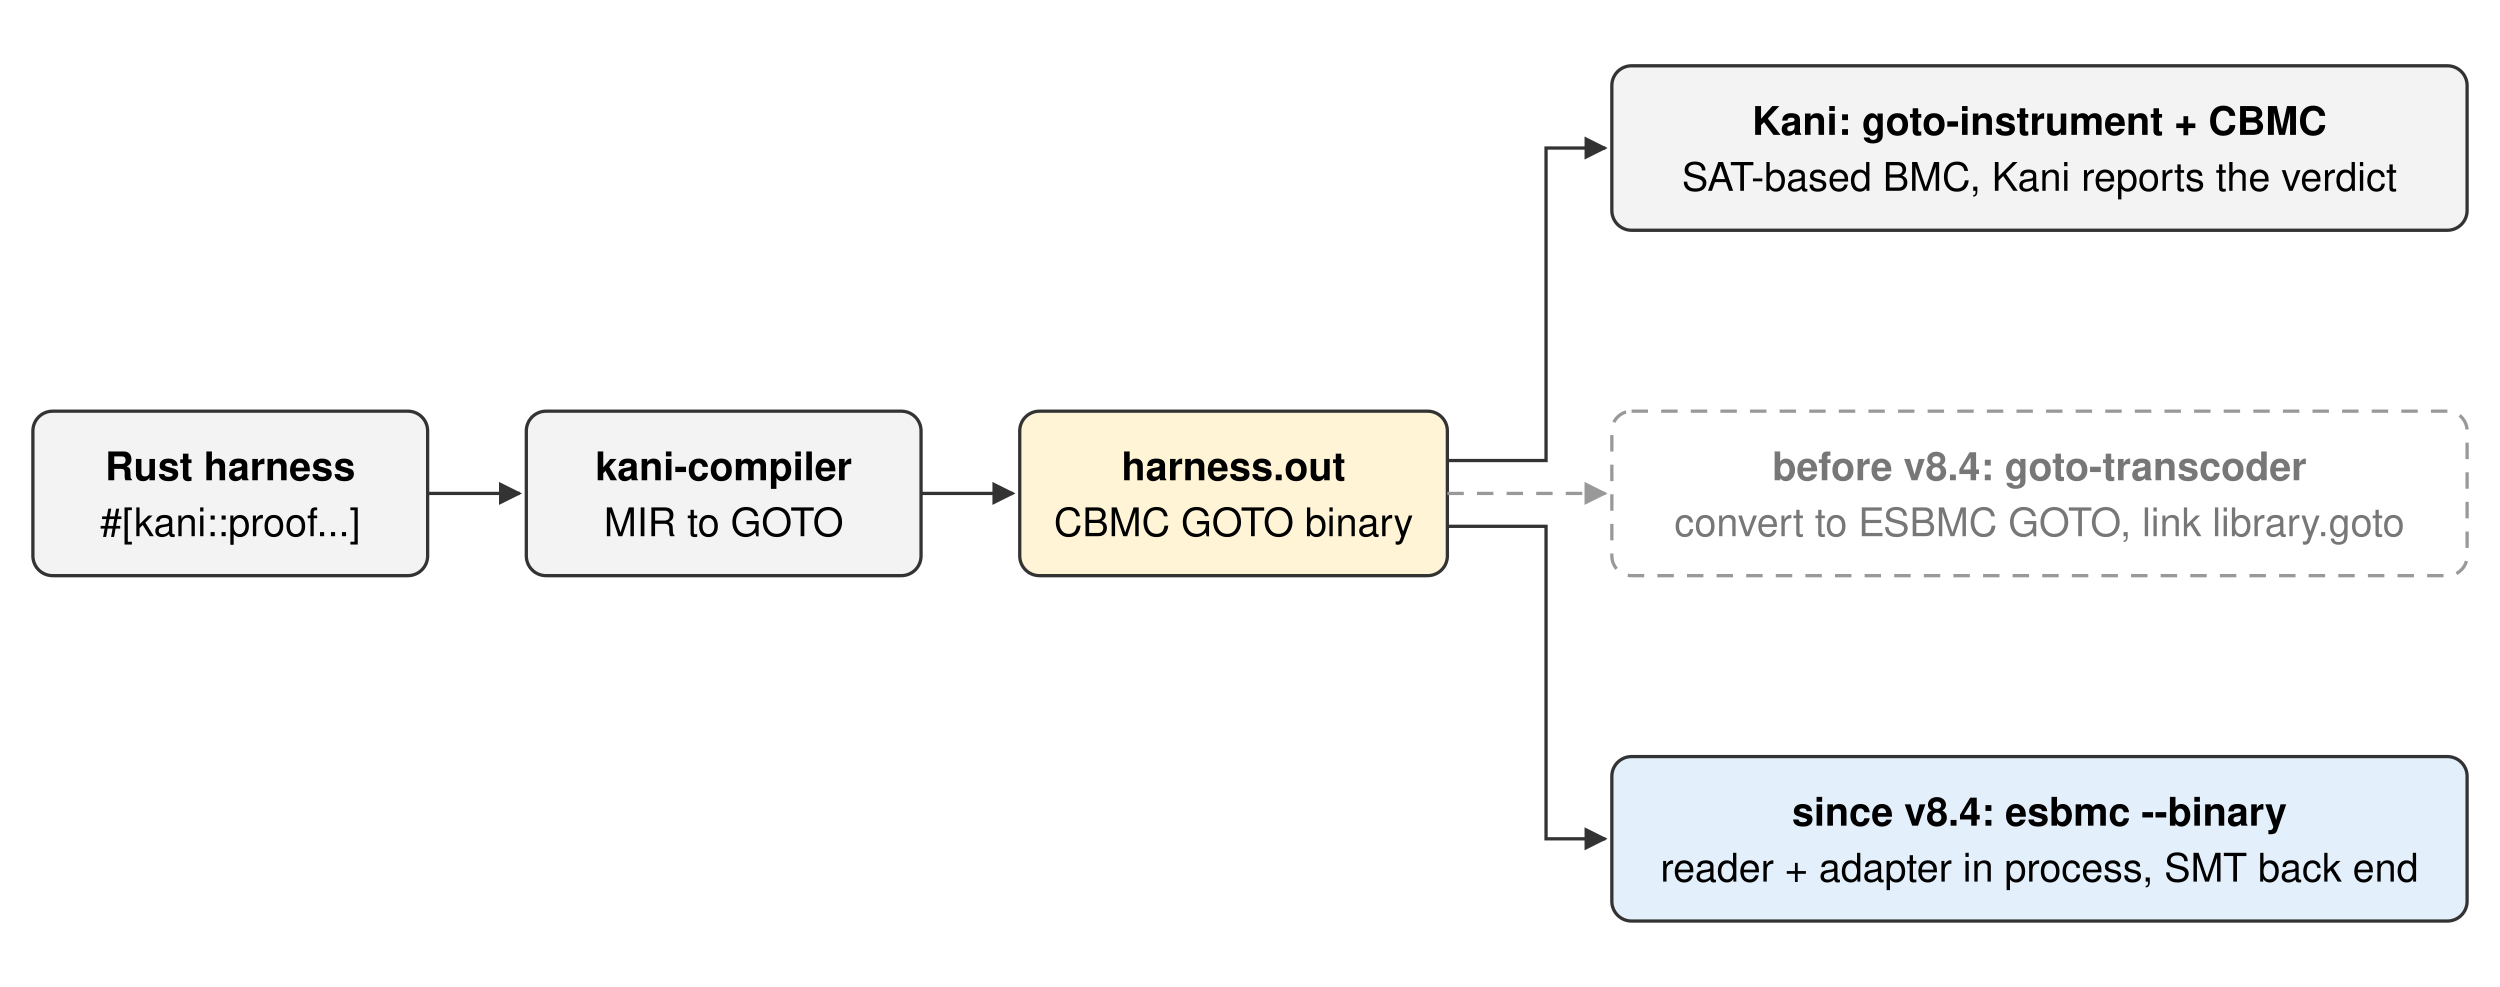
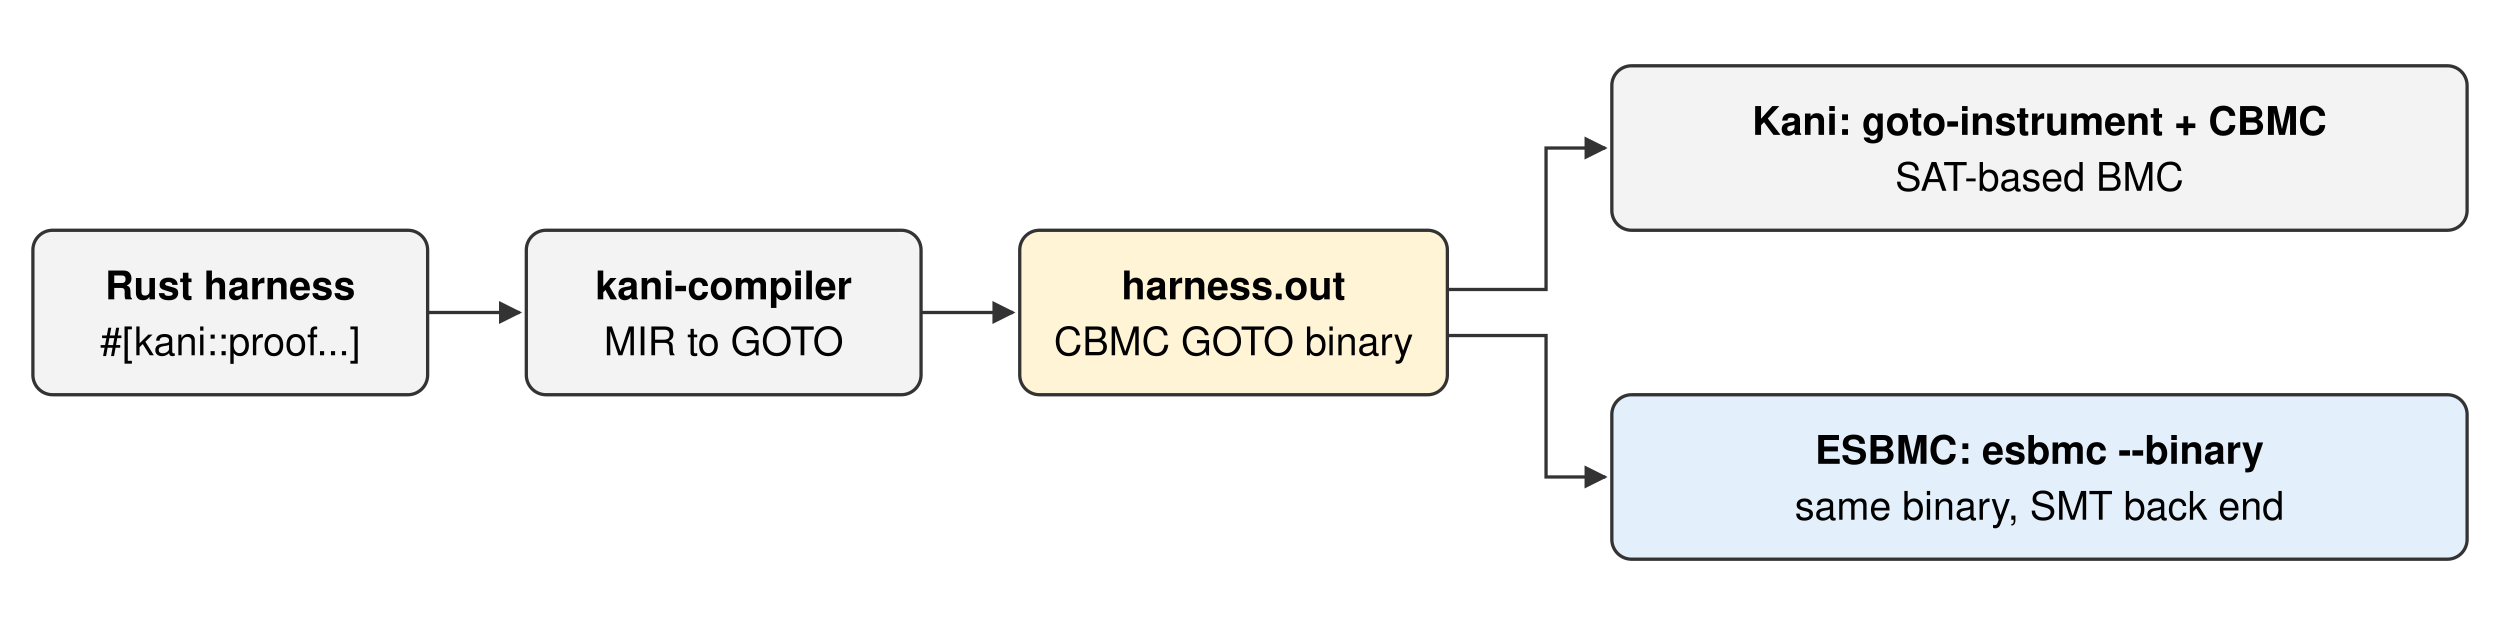
- <svg xmlns="http://www.w3.org/2000/svg" width="760" height="300" viewBox="0 0 760 300" font-family="Helvetica, Arial, sans-serif" font-size="12">
+ <svg xmlns="http://www.w3.org/2000/svg" width="760" height="190" viewBox="0 0 760 190" font-family="Helvetica, Arial, sans-serif" font-size="12">
  <defs>
    <marker id="a" viewBox="0 0 10 10" refX="9" refY="5" markerWidth="7" markerHeight="7" orient="auto-start-reverse">
      <path d="M0 0L10 5L0 10z" fill="#333" />
    </marker>
-     <marker id="g" viewBox="0 0 10 10" refX="9" refY="5" markerWidth="7" markerHeight="7" orient="auto-start-reverse">
-       <path d="M0 0L10 5L0 10z" fill="#999" />
-     </marker>
  </defs>
-   <rect width="760" height="300" fill="#fff" />
-   <rect x="10" y="125" width="120" height="50" rx="6" fill="#f3f3f3" stroke="#333" />
-   <text x="70" y="146" text-anchor="middle" font-weight="bold">Rust harness</text>
-   <text x="70" y="163" text-anchor="middle">#[kani::proof...]</text>
-   <rect x="160" y="125" width="120" height="50" rx="6" fill="#f3f3f3" stroke="#333" />
-   <text x="220" y="146" text-anchor="middle" font-weight="bold">kani-compiler</text>
-   <text x="220" y="163" text-anchor="middle">MIR to GOTO</text>
-   <rect x="310" y="125" width="130" height="50" rx="6" fill="#fff4d6" stroke="#333" />
-   <text x="375" y="146" text-anchor="middle" font-weight="bold">harness.out</text>
-   <text x="375" y="163" text-anchor="middle">CBMC GOTO binary</text>
-   <line x1="130" y1="150" x2="158" y2="150" stroke="#333" marker-end="url(#a)" />
-   <line x1="280" y1="150" x2="308" y2="150" stroke="#333" marker-end="url(#a)" />
-   <path d="M440 140 L470 140 L470 45 L488 45" fill="none" stroke="#333" marker-end="url(#a)" />
+   <rect width="760" height="190" fill="#fff" />
+   <rect x="10" y="70" width="120" height="50" rx="6" fill="#f3f3f3" stroke="#333" />
+   <text x="70" y="91" text-anchor="middle" font-weight="bold">Rust harness</text>
+   <text x="70" y="108" text-anchor="middle">#[kani::proof...]</text>
+   <rect x="160" y="70" width="120" height="50" rx="6" fill="#f3f3f3" stroke="#333" />
+   <text x="220" y="91" text-anchor="middle" font-weight="bold">kani-compiler</text>
+   <text x="220" y="108" text-anchor="middle">MIR to GOTO</text>
+   <rect x="310" y="70" width="130" height="50" rx="6" fill="#fff4d6" stroke="#333" />
+   <text x="375" y="91" text-anchor="middle" font-weight="bold">harness.out</text>
+   <text x="375" y="108" text-anchor="middle">CBMC GOTO binary</text>
+   <line x1="130" y1="95" x2="158" y2="95" stroke="#333" marker-end="url(#a)" />
+   <line x1="280" y1="95" x2="308" y2="95" stroke="#333" marker-end="url(#a)" />
+   <path d="M440 88 L470 88 L470 45 L488 45" fill="none" stroke="#333" marker-end="url(#a)" />
  <rect x="490" y="20" width="260" height="50" rx="6" fill="#f3f3f3" stroke="#333" />
  <text x="620" y="41" text-anchor="middle" font-weight="bold">Kani: goto-instrument + CBMC</text>
-   <text x="620" y="58" text-anchor="middle">SAT-based BMC, Kani reports the verdict</text>
-   <path d="M440 150 L488 150" fill="none" stroke="#999" stroke-dasharray="5 4" marker-end="url(#g)" />
-   <rect x="490" y="125" width="260" height="50" rx="6" fill="#fff" stroke="#999" stroke-dasharray="5 4" />
-   <text x="620" y="146" text-anchor="middle" fill="#777" font-weight="bold">before v8.4: goto-transcoder</text>
-   <text x="620" y="163" text-anchor="middle" fill="#777">convert to ESBMC GOTO, link library.goto</text>
-   <path d="M440 160 L470 160 L470 255 L488 255" fill="none" stroke="#333" marker-end="url(#a)" />
-   <rect x="490" y="230" width="260" height="50" rx="6" fill="#e3effa" stroke="#333" />
-   <text x="620" y="251" text-anchor="middle" font-weight="bold">since v8.4: esbmc --binary</text>
-   <text x="620" y="268" text-anchor="middle">reader + adapter in process, SMT back end</text>
+   <text x="620" y="58" text-anchor="middle">SAT-based BMC</text>
+   <path d="M440 102 L470 102 L470 145 L488 145" fill="none" stroke="#333" marker-end="url(#a)" />
+   <rect x="490" y="120" width="260" height="50" rx="6" fill="#e3effa" stroke="#333" />
+   <text x="620" y="141" text-anchor="middle" font-weight="bold">ESBMC: esbmc --binary</text>
+   <text x="620" y="158" text-anchor="middle">same binary, SMT back end</text>
</svg>
